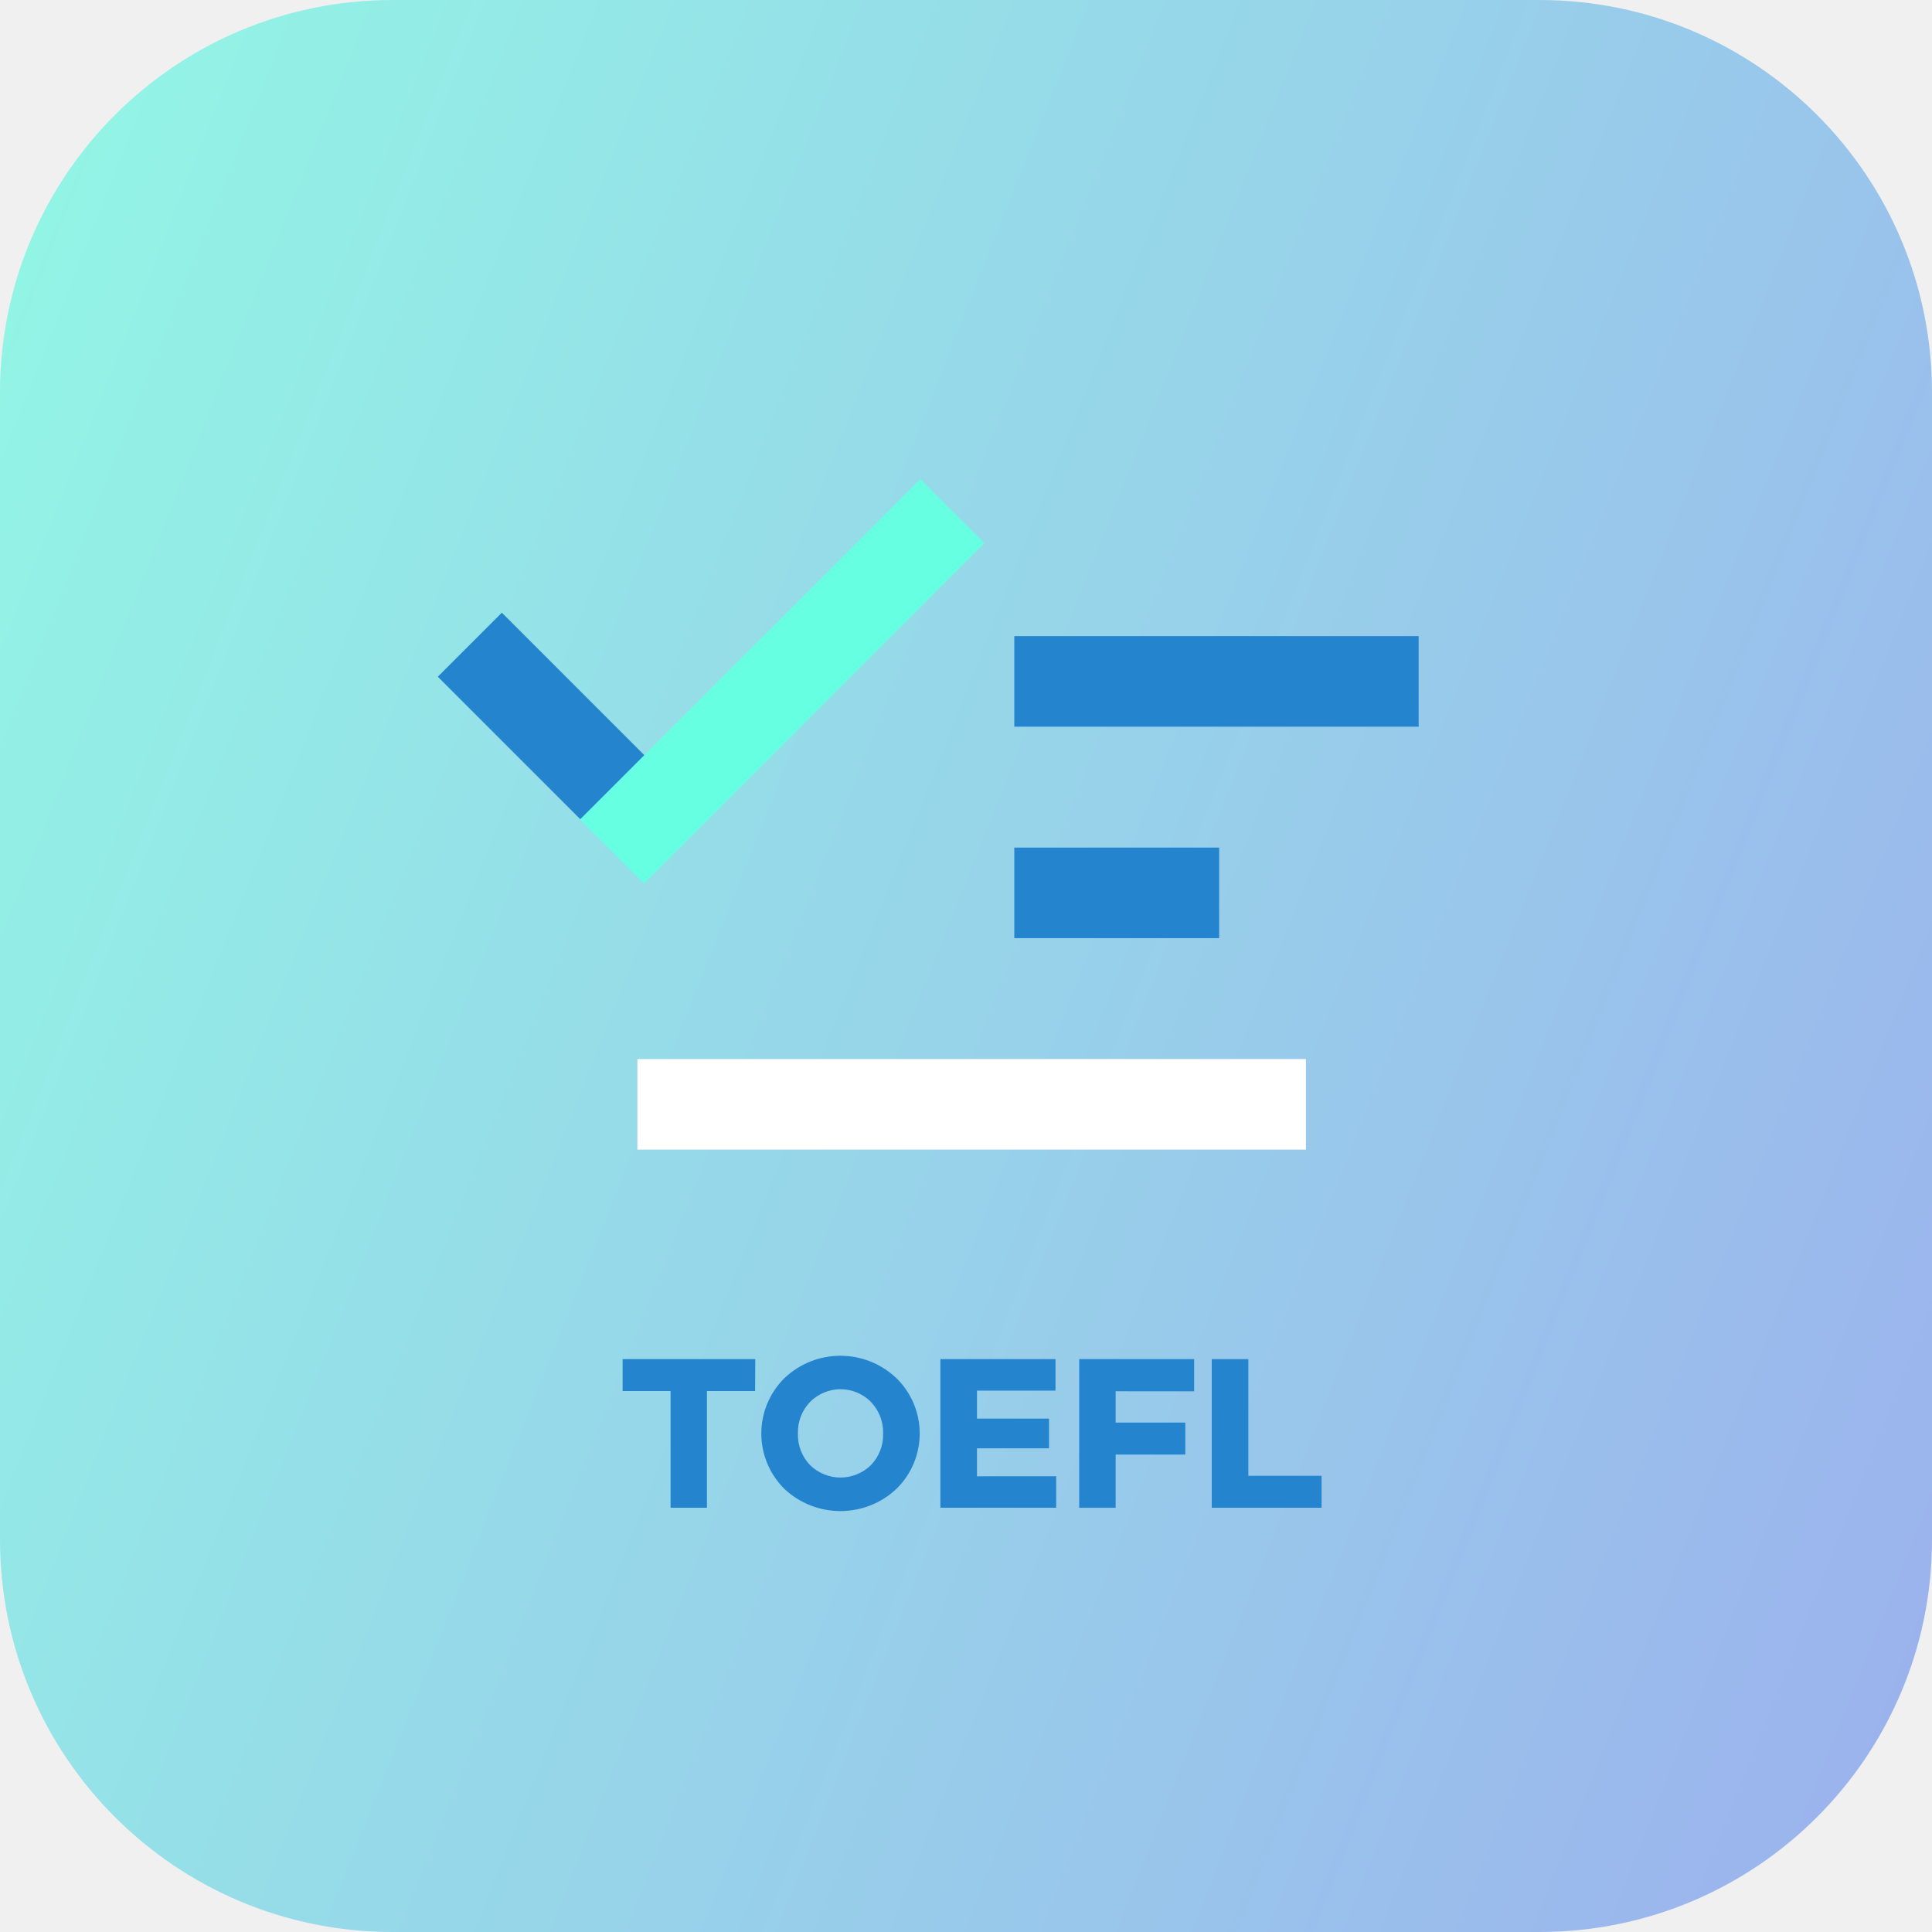
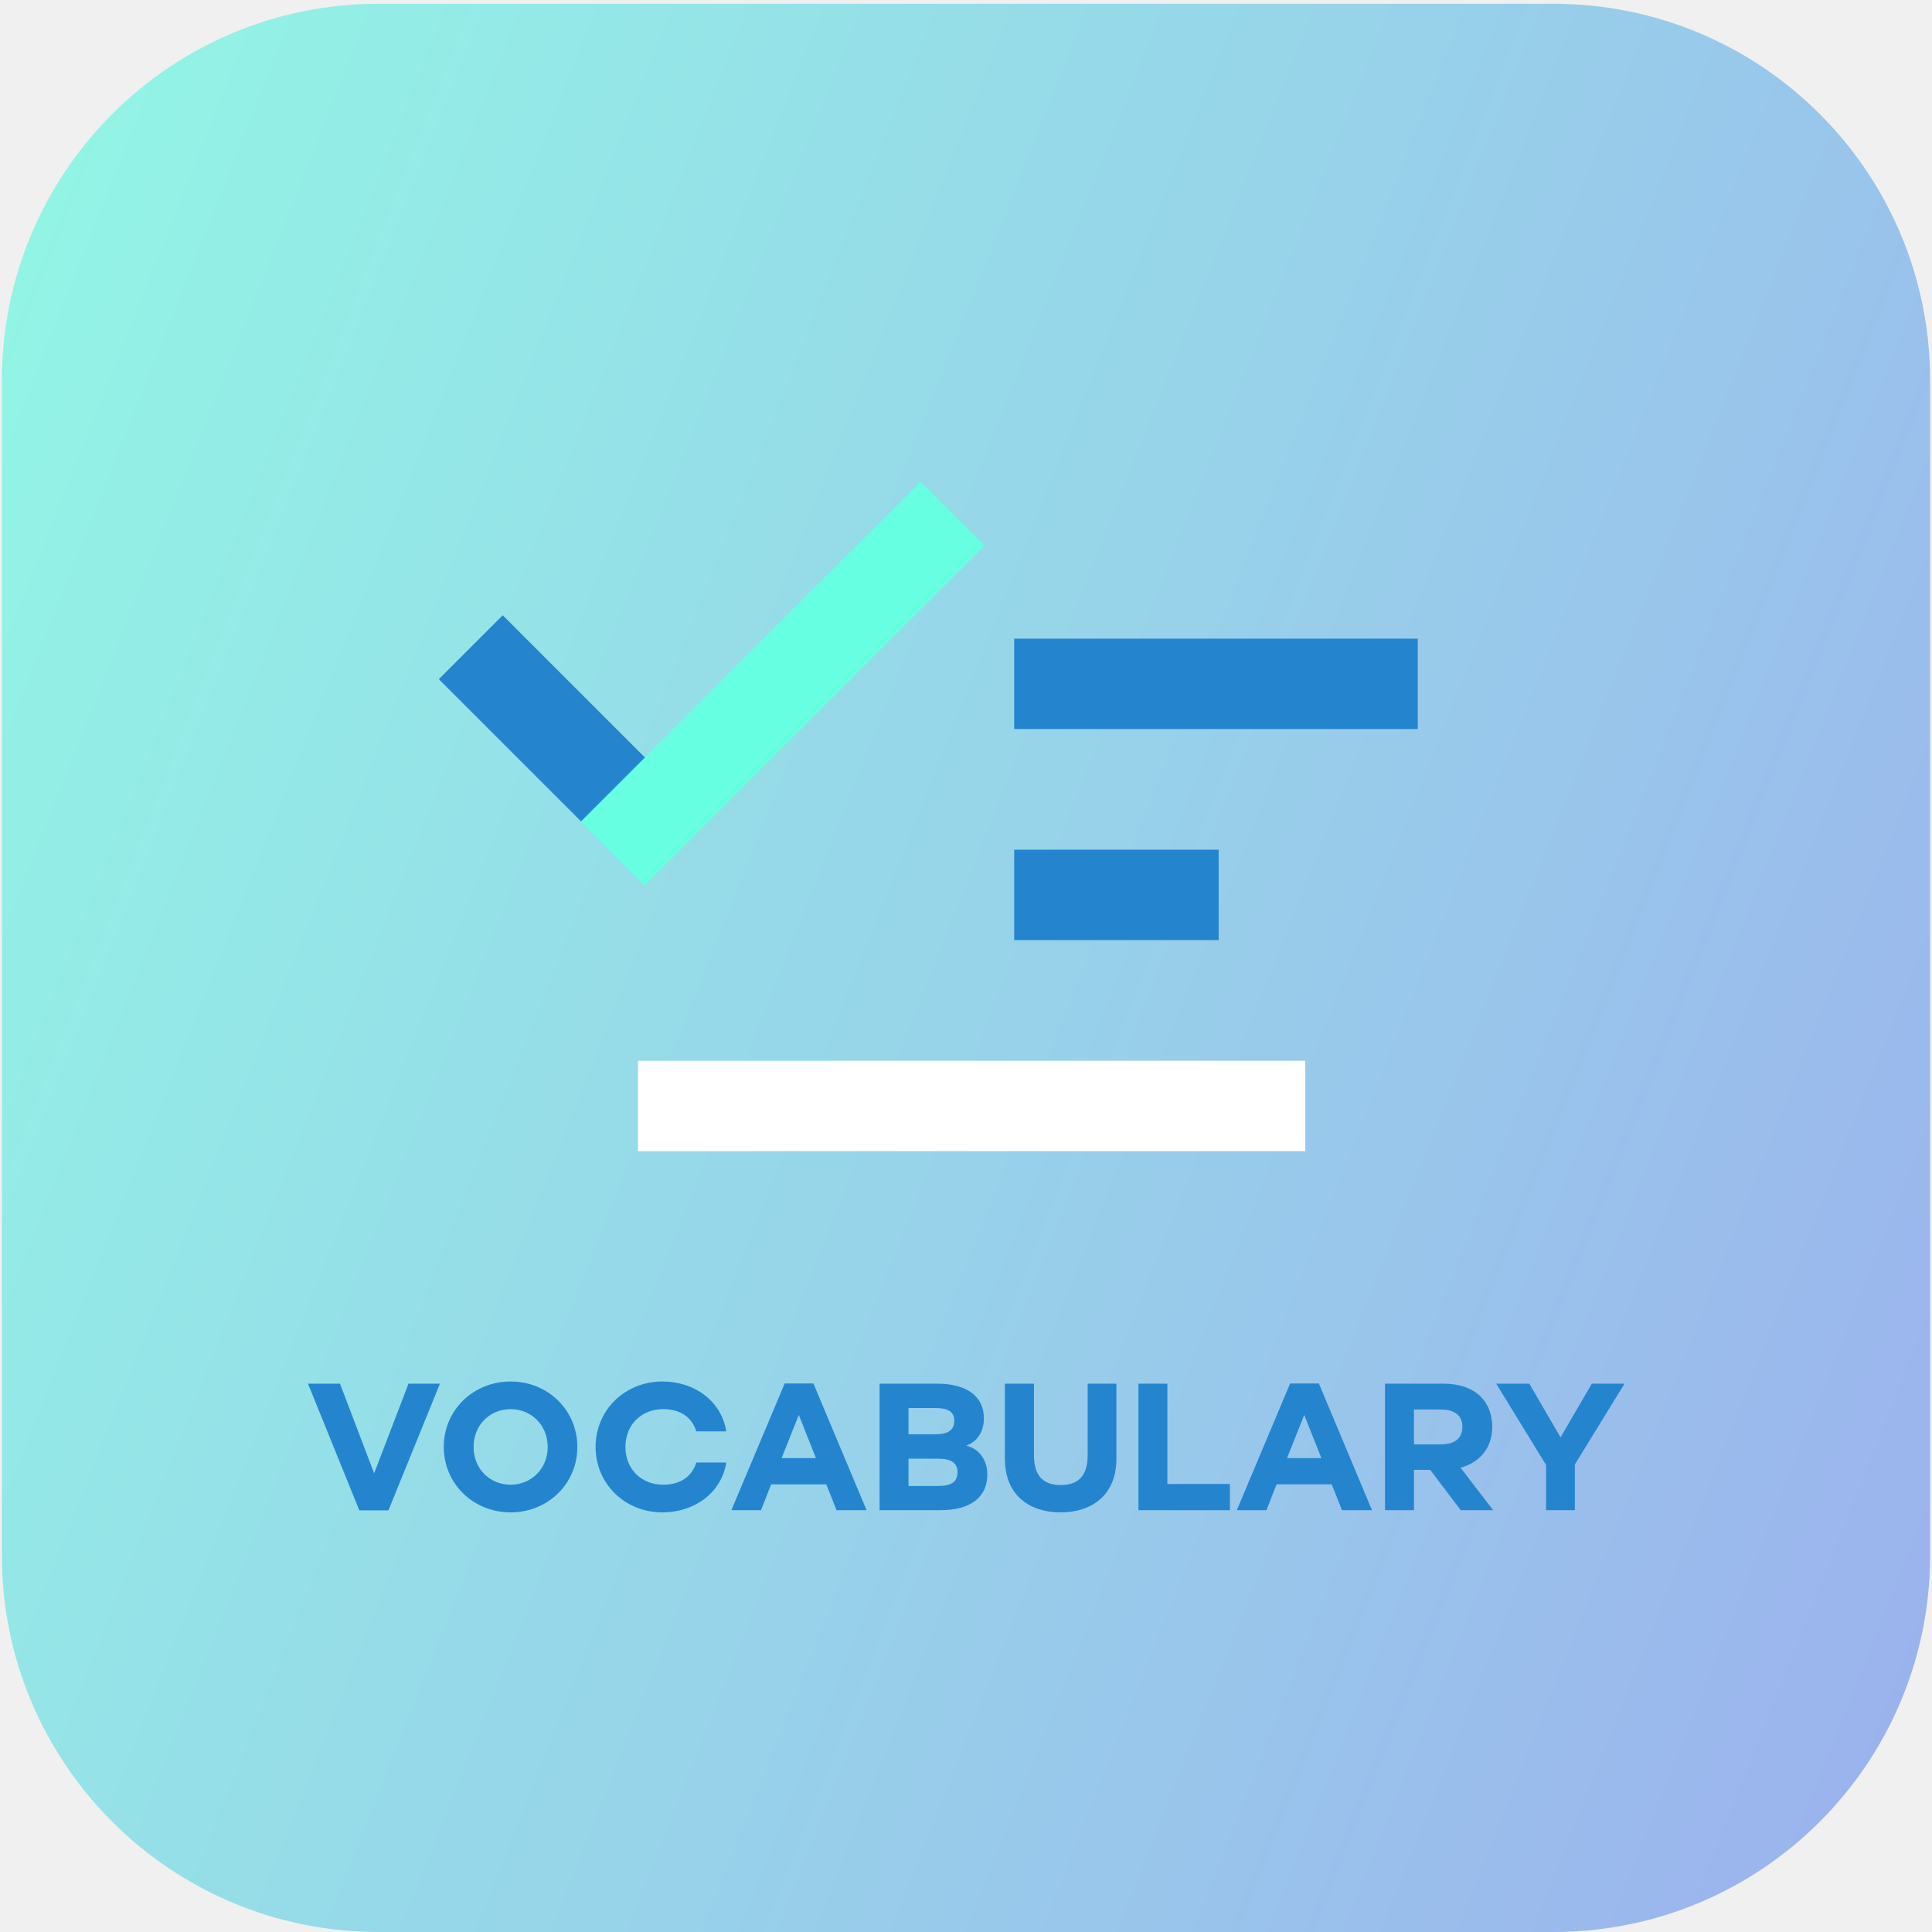
- <svg xmlns="http://www.w3.org/2000/svg" width="128px" height="128px" viewBox="0 0 512 512" version="1.1">
+ <svg xmlns="http://www.w3.org/2000/svg" width="128px" height="128px" viewBox="0 0 512 513" version="1.1">
  <defs>
    <linearGradient x1="-9.25%" y1="26.488%" x2="112.977%" y2="74.99%" id="linearGradient-1">
      <stop stop-color="#92F7E5" offset="0%" />
      <stop stop-color="#9CAEEE" offset="100%" />
    </linearGradient>
  </defs>
-   <g id="Page-1" stroke="none" stroke-width="1" fill="none" fill-rule="evenodd">
+   <g id="ic_launcher-copy" stroke="none" stroke-width="1" fill="none" fill-rule="evenodd" transform="translate(0, 1)">
    <g id="03" fill-rule="nonzero">
-       <rect id="Rectangle-path" fill="url(#linearGradient-1)" x="0" y="0" width="512" height="512" rx="104" />
-       <polygon id="Shape" fill="#2485CE" points="200.11 368.64 187.35 368.64 187.35 399.57 177.71 399.57 177.71 368.64 165 368.64 165 360.17 200.16 360.17" />
-       <path d="M237.62,394.51 C229.262,402.43 216.168,402.43 207.81,394.51 C203.932,390.637 201.754,385.381 201.754,379.9 C201.754,374.419 203.932,369.163 207.81,365.29 C216.138,357.293 229.292,357.293 237.62,365.29 C241.532,369.145 243.735,374.408 243.735,379.9 C243.735,385.392 241.532,390.655 237.62,394.51 L237.62,394.51 Z M230.8,371.51 C228.668,369.366 225.769,368.16 222.745,368.16 C219.721,368.16 216.822,369.366 214.69,371.51 C212.521,373.762 211.356,376.795 211.46,379.92 C211.358,383.027 212.524,386.041 214.69,388.27 C219.163,392.66 226.327,392.66 230.8,388.27 C232.966,386.041 234.132,383.027 234.03,379.92 C234.128,376.802 232.964,373.777 230.8,371.53 L230.8,371.51 Z" id="Shape" fill="#2485CE" />
-       <polygon id="Shape" fill="#2485CE" points="279.9 391.22 279.9 399.57 249.21 399.57 249.21 360.18 279.72 360.18 279.72 368.53 258.91 368.53 258.91 375.94 278 375.94 278 383.82 258.91 383.82 258.91 391.23" />
-       <polygon id="Shape" fill="#2485CE" points="295.66 368.7 295.66 377 314.12 377 314.12 385.47 295.66 385.47 295.66 399.58 286 399.58 286 360.18 316.46 360.18 316.46 368.71" />
-       <polygon id="Shape" fill="#2485CE" points="350.23 391.1 350.23 399.57 321.13 399.57 321.13 360.18 330.83 360.18 330.83 391.1" />
-       <rect id="Rectangle-path" fill="#2485CE" x="268.8" y="168.58" width="107.16" height="24" />
-       <rect id="Rectangle-path" fill="#2485CE" x="268.8" y="224.62" width="54.29" height="24" />
-       <rect id="Rectangle-path" fill="#FFFFFF" x="168.91" y="280.66" width="177.18" height="24" />
-       <path d="M124.51,170.85 L179.02,225.36" id="Shape" fill="#83D6FF" />
-       <rect id="Rectangle-path" fill="#2485CE" transform="translate(151.7619, 198.1109) rotate(-45) translate(-151.7619, -198.1109) " x="139.762" y="159.566" width="24" height="77.09" />
-       <path d="M162.17,225.69 L252.39,135.47" id="Shape" fill="#83D6FF" />
-       <rect id="Rectangle-path" fill="#66FFE2" transform="translate(207.282, 180.5667) rotate(-45) translate(-207.282, -180.5667) " x="143.487" y="168.567" width="127.59" height="24" />
+       <rect id="Rectangle-path" fill="url(#linearGradient-1)" x="0" y="0" width="512" height="512" rx="100" />
+       <path d="M102.64,400.048 L116.32,366.4 L107.968,366.4 L98.848,390.208 L89.776,366.4 L81.28,366.4 L94.912,400.048 L102.64,400.048 Z M135.088,400.576 C145.024,400.576 152.8,392.944 152.8,383.2 C152.8,373.456 145.024,365.824 135.088,365.824 C125.152,365.824 117.328,373.456 117.328,383.2 C117.328,392.944 125.152,400.576 135.088,400.576 Z M135.088,393.232 C129.616,393.232 125.248,389.056 125.248,383.2 C125.248,377.344 129.616,373.168 135.088,373.168 C140.512,373.168 144.928,377.344 144.928,383.2 C144.928,389.056 140.512,393.232 135.088,393.232 Z M175.408,400.576 C183.856,400.576 191.056,395.44 192.352,387.328 L184.384,387.328 C183.328,390.784 180.496,393.232 175.552,393.232 C169.84,393.232 165.568,389.104 165.568,383.2 C165.568,377.296 169.84,373.168 175.552,373.168 C180.496,373.168 183.328,375.616 184.384,379.072 L192.352,379.072 C191.056,370.96 183.856,365.824 175.408,365.824 C165.376,365.824 157.648,373.456 157.648,383.2 C157.648,392.944 165.376,400.576 175.408,400.576 Z M201.568,400 L204.256,393.136 L218.896,393.136 L221.632,400 L229.6,400 L215.488,366.352 L207.856,366.352 L193.696,400 L201.568,400 Z M216.16,386.176 L207.04,386.176 L211.6,374.704 L216.16,386.176 Z M249.136,400 C257.488,400 261.664,396.4 261.664,390.448 C261.664,386.464 259.216,383.536 256.048,382.864 C258.736,381.904 260.752,379.408 260.752,375.616 C260.752,370.048 256.624,366.4 248.272,366.4 L233.056,366.4 L233.056,400 L249.136,400 Z M247.792,379.84 L240.736,379.84 L240.736,372.88 L247.888,372.88 C251.248,372.88 252.88,373.84 252.88,376.24 C252.88,378.88 251.104,379.84 247.792,379.84 Z M248.512,393.568 L240.736,393.568 L240.736,386.32 L248.416,386.32 C252.064,386.32 253.744,387.376 253.744,389.92 C253.744,392.512 252.064,393.568 248.512,393.568 Z M281.104,400.576 C289.36,400.576 295.936,396.064 295.936,386.32 L295.936,366.4 L288.304,366.4 L288.304,385.408 C288.304,391.072 285.616,393.328 281.152,393.328 C276.688,393.328 274.048,391.072 274.048,385.408 L274.048,366.4 L266.32,366.4 L266.32,386.32 C266.32,396.064 272.896,400.576 281.104,400.576 Z M326.08,400 L326.08,393.04 L309.472,393.04 L309.472,366.4 L301.792,366.4 L301.792,400 L326.08,400 Z M335.776,400 L338.464,393.136 L353.104,393.136 L355.84,400 L363.808,400 L349.696,366.352 L342.064,366.352 L327.904,400 L335.776,400 Z M350.368,386.176 L341.248,386.176 L345.808,374.704 L350.368,386.176 Z M374.944,400 L374.944,389.296 L379.264,389.296 L387.376,400 L395.968,400 L387.328,388.72 C392.848,387.184 395.728,383.056 395.728,377.872 C395.728,371.248 391.36,366.4 382.72,366.4 L367.264,366.4 L367.264,400 L374.944,400 Z M382.048,382.528 L374.944,382.528 L374.944,373.264 L382.048,373.264 C385.84,373.264 387.808,374.944 387.808,377.872 C387.808,380.848 385.84,382.528 382.048,382.528 Z M417.664,400 L417.664,387.856 L430.864,366.4 L422.176,366.4 L413.872,380.656 L405.568,366.4 L396.784,366.4 L410.032,388 L410.032,400 L417.664,400 Z" id="VOCABULARY" fill="#2485CE" />
+       <g id="graphics" transform="translate(116, 126)">
+         <rect id="Rectangle-path" fill="#2485CE" x="152.8" y="42.58" width="107.16" height="24" />
+         <polygon id="Rectangle-path" fill="#2485CE" points="152.8 98.62 207.09 98.62 207.09 122.62 152.8 122.62" />
+         <rect id="Rectangle-path" fill="#FFFFFF" x="52.91" y="154.66" width="177.18" height="24" />
+         <line x1="8.51" y1="44.85" x2="63.02" y2="99.36" id="Shape" fill="#83D6FF" />
+         <rect id="Rectangle-path" fill="#2485CE" transform="translate(35.76191, 72.11086) rotate(-45) translate(-35.76191, -72.11086) " x="23.762" y="33.566" width="24" height="77.09" />
+         <line x1="46.17" y1="99.69" x2="136.39" y2="9.47" id="Shape" fill="#83D6FF" />
+         <rect id="Rectangle-path" fill="#66FFE2" transform="translate(91.28197, 54.56671) rotate(-45) translate(-91.28197, -54.56671) " x="27.487" y="42.567" width="127.59" height="24" />
+       </g>
    </g>
  </g>
</svg>
